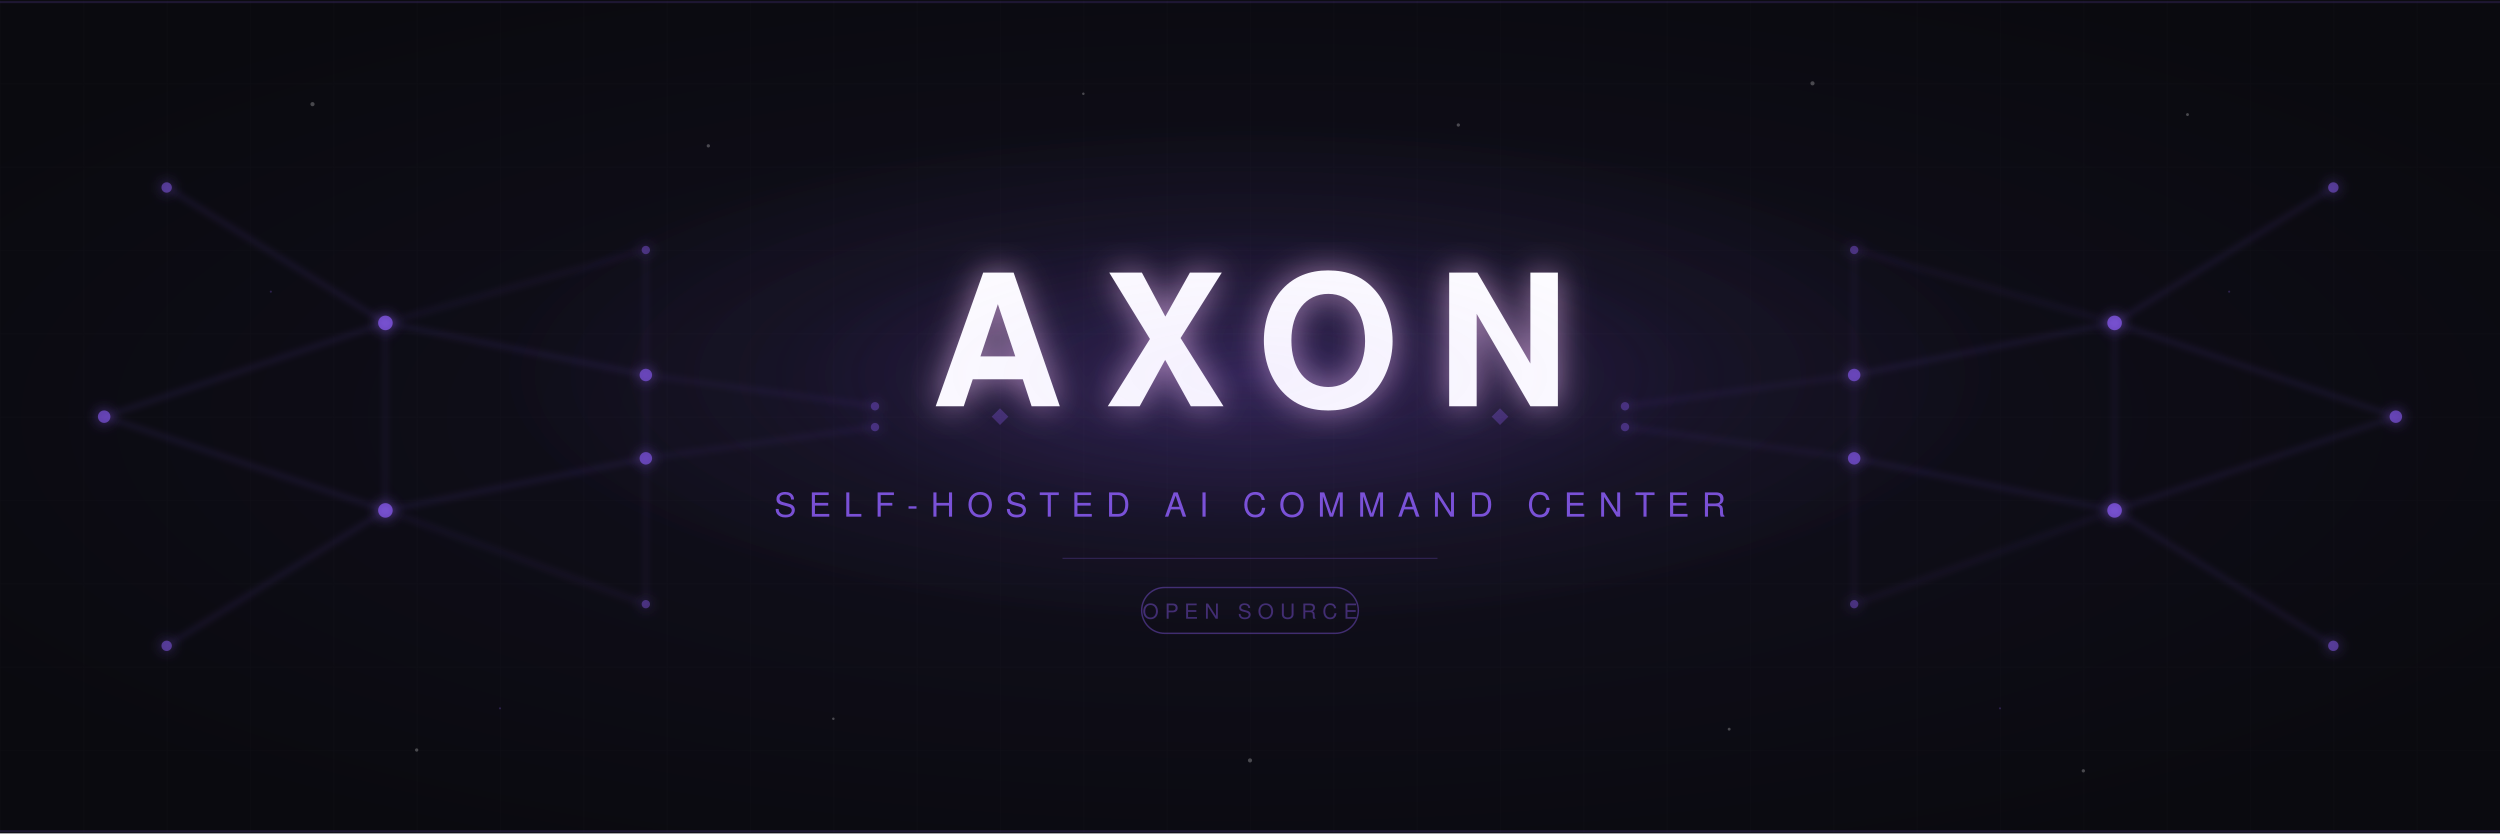
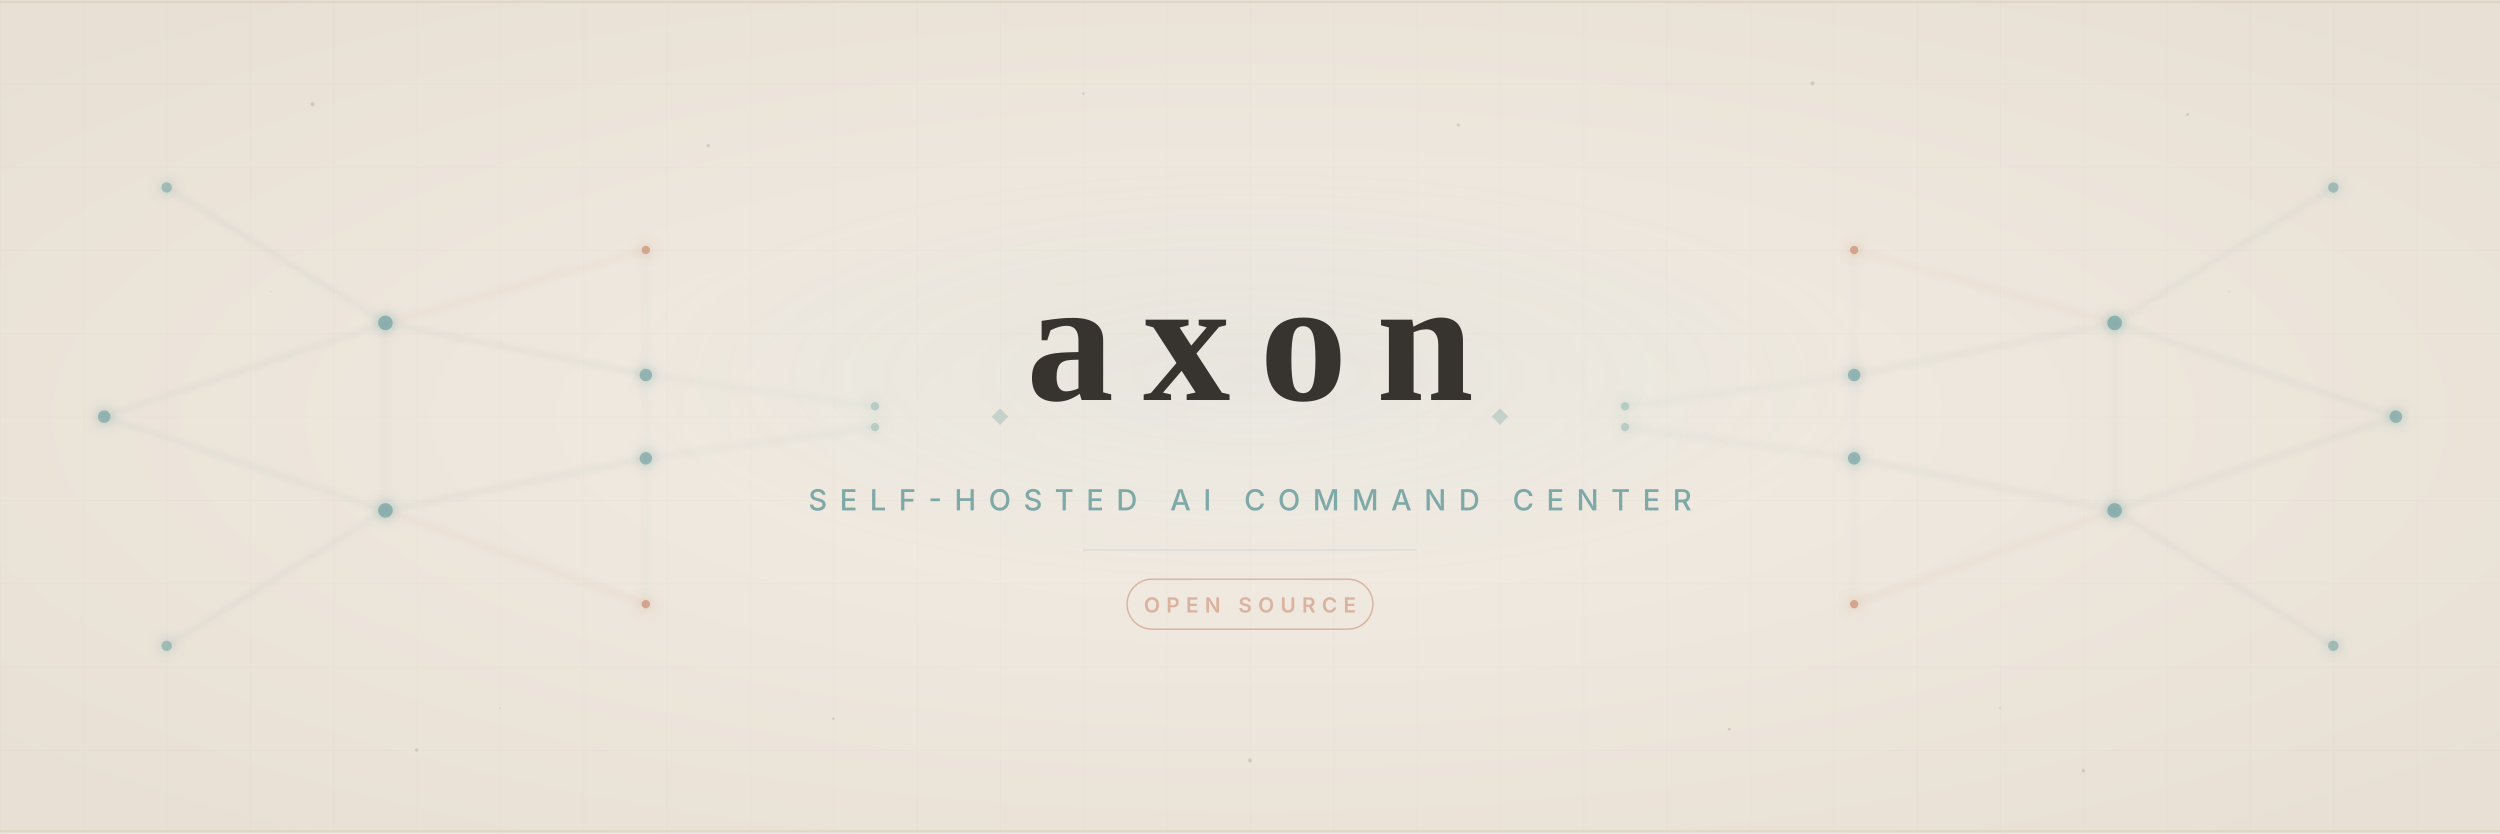
<svg xmlns="http://www.w3.org/2000/svg" viewBox="0 0 1200 400" width="1200" height="400">
  <defs>
-     <radialGradient id="bgGlow" cx="50%" cy="50%" r="60%">
-       <stop offset="0%" stop-color="#12101f" />
-       <stop offset="100%" stop-color="#0a0a0f" />
+     <radialGradient id="bgWarm" cx="50%" cy="50%" r="65%">
+       <stop offset="0%" stop-color="#F3EDE5" />
+       <stop offset="100%" stop-color="#E8E0D4" />
    </radialGradient>
-     <radialGradient id="titleGlow" cx="50%" cy="45%" r="30%">
-       <stop offset="0%" stop-color="#8b5cf6" stop-opacity="0.18" />
-       <stop offset="60%" stop-color="#8b5cf6" stop-opacity="0.04" />
-       <stop offset="100%" stop-color="#8b5cf6" stop-opacity="0" />
+     <radialGradient id="titleGlow" cx="50%" cy="45%" r="25%">
+       <stop offset="0%" stop-color="#6B9E9E" stop-opacity="0.08" />
+       <stop offset="100%" stop-color="#6B9E9E" stop-opacity="0" />
    </radialGradient>
    <linearGradient id="lineFadeL" x1="0%" y1="0%" x2="100%" y2="0%">
-       <stop offset="0%" stop-color="#8b5cf6" stop-opacity="0" />
-       <stop offset="100%" stop-color="#8b5cf6" stop-opacity="0.5" />
+       <stop offset="0%" stop-color="#6B9E9E" stop-opacity="0" />
+       <stop offset="100%" stop-color="#6B9E9E" stop-opacity="0.45" />
    </linearGradient>
    <linearGradient id="lineFadeR" x1="0%" y1="0%" x2="100%" y2="0%">
-       <stop offset="0%" stop-color="#8b5cf6" stop-opacity="0.5" />
-       <stop offset="100%" stop-color="#8b5cf6" stop-opacity="0" />
+       <stop offset="0%" stop-color="#6B9E9E" stop-opacity="0.45" />
+       <stop offset="100%" stop-color="#6B9E9E" stop-opacity="0" />
    </linearGradient>
    <pattern id="grid" width="40" height="40" patternUnits="userSpaceOnUse">
-       <path d="M 40 0 L 0 0 0 40" fill="none" stroke="#ffffff" stroke-opacity="0.018" stroke-width="0.5" />
+       <path d="M 40 0 L 0 0 0 40" fill="none" stroke="#37342F" stroke-opacity="0.03" stroke-width="0.5" />
    </pattern>
-     <filter id="textGlow" x="-20%" y="-20%" width="140%" height="140%">
-       <feGaussianBlur in="SourceGraphic" stdDeviation="8" result="blur" />
-       <feColorMatrix in="blur" type="matrix" values="0.55 0 0.55 0 0.34                 0 0.36 0 0 0.22                 0.55 0 0.96 0 0.96                 0 0 0 0.6 0" result="glow" />
-       <feMerge>
-         <feMergeNode in="glow" />
-         <feMergeNode in="SourceGraphic" />
-       </feMerge>
-     </filter>
    <filter id="softGlow" x="-100%" y="-100%" width="300%" height="300%">
      <feGaussianBlur stdDeviation="3" result="blur" />
      <feMerge>
        <feMergeNode in="blur" />
        <feMergeNode in="SourceGraphic" />
      </feMerge>
    </filter>
    <filter id="connectionGlow" x="-10%" y="-50%" width="120%" height="200%">
      <feGaussianBlur stdDeviation="1.5" />
    </filter>
  </defs>
-   <rect width="1200" height="400" fill="url(#bgGlow)" />
+   <rect width="1200" height="400" fill="url(#bgWarm)" />
  <rect width="1200" height="400" fill="url(#grid)" />
  <rect width="1200" height="400" fill="url(#titleGlow)" />
-   <g opacity="0.35" filter="url(#connectionGlow)">
-     <line x1="80" y1="90" x2="185" y2="155" stroke="#8b5cf6" stroke-width="0.7" />
-     <line x1="50" y1="200" x2="185" y2="155" stroke="#8b5cf6" stroke-width="0.7" />
-     <line x1="80" y1="310" x2="185" y2="245" stroke="#8b5cf6" stroke-width="0.7" />
-     <line x1="50" y1="200" x2="185" y2="245" stroke="#8b5cf6" stroke-width="0.7" />
-     <line x1="185" y1="155" x2="185" y2="245" stroke="#8b5cf6" stroke-width="0.5" />
-     <line x1="185" y1="155" x2="310" y2="180" stroke="#8b5cf6" stroke-width="0.7" />
-     <line x1="185" y1="245" x2="310" y2="220" stroke="#8b5cf6" stroke-width="0.7" />
-     <line x1="185" y1="155" x2="310" y2="120" stroke="#8b5cf6" stroke-width="0.5" />
-     <line x1="185" y1="245" x2="310" y2="290" stroke="#8b5cf6" stroke-width="0.5" />
-     <line x1="310" y1="120" x2="310" y2="180" stroke="#8b5cf6" stroke-width="0.4" />
-     <line x1="310" y1="220" x2="310" y2="290" stroke="#8b5cf6" stroke-width="0.4" />
-     <line x1="310" y1="180" x2="310" y2="220" stroke="#8b5cf6" stroke-width="0.4" />
-     <line x1="1120" y1="90" x2="1015" y2="155" stroke="#8b5cf6" stroke-width="0.7" />
-     <line x1="1150" y1="200" x2="1015" y2="155" stroke="#8b5cf6" stroke-width="0.7" />
-     <line x1="1120" y1="310" x2="1015" y2="245" stroke="#8b5cf6" stroke-width="0.7" />
-     <line x1="1150" y1="200" x2="1015" y2="245" stroke="#8b5cf6" stroke-width="0.7" />
-     <line x1="1015" y1="155" x2="1015" y2="245" stroke="#8b5cf6" stroke-width="0.5" />
-     <line x1="1015" y1="155" x2="890" y2="180" stroke="#8b5cf6" stroke-width="0.7" />
-     <line x1="1015" y1="245" x2="890" y2="220" stroke="#8b5cf6" stroke-width="0.7" />
-     <line x1="1015" y1="155" x2="890" y2="120" stroke="#8b5cf6" stroke-width="0.5" />
-     <line x1="1015" y1="245" x2="890" y2="290" stroke="#8b5cf6" stroke-width="0.5" />
-     <line x1="890" y1="120" x2="890" y2="180" stroke="#8b5cf6" stroke-width="0.4" />
-     <line x1="890" y1="220" x2="890" y2="290" stroke="#8b5cf6" stroke-width="0.4" />
-     <line x1="890" y1="180" x2="890" y2="220" stroke="#8b5cf6" stroke-width="0.4" />
-     <line x1="310" y1="180" x2="420" y2="195" stroke="#8b5cf6" stroke-width="0.5" />
-     <line x1="310" y1="220" x2="420" y2="205" stroke="#8b5cf6" stroke-width="0.5" />
-     <line x1="890" y1="180" x2="780" y2="195" stroke="#8b5cf6" stroke-width="0.5" />
-     <line x1="890" y1="220" x2="780" y2="205" stroke="#8b5cf6" stroke-width="0.5" />
+   <g opacity="0.3" filter="url(#connectionGlow)">
+     <line x1="80" y1="90" x2="185" y2="155" stroke="#6B9E9E" stroke-width="0.7" />
+     <line x1="50" y1="200" x2="185" y2="155" stroke="#6B9E9E" stroke-width="0.7" />
+     <line x1="80" y1="310" x2="185" y2="245" stroke="#6B9E9E" stroke-width="0.7" />
+     <line x1="50" y1="200" x2="185" y2="245" stroke="#6B9E9E" stroke-width="0.7" />
+     <line x1="185" y1="155" x2="185" y2="245" stroke="#6B9E9E" stroke-width="0.5" />
+     <line x1="185" y1="155" x2="310" y2="180" stroke="#6B9E9E" stroke-width="0.7" />
+     <line x1="185" y1="245" x2="310" y2="220" stroke="#6B9E9E" stroke-width="0.7" />
+     <line x1="185" y1="155" x2="310" y2="120" stroke="#C07050" stroke-width="0.5" />
+     <line x1="185" y1="245" x2="310" y2="290" stroke="#C07050" stroke-width="0.5" />
+     <line x1="310" y1="120" x2="310" y2="180" stroke="#6B9E9E" stroke-width="0.4" />
+     <line x1="310" y1="220" x2="310" y2="290" stroke="#6B9E9E" stroke-width="0.4" />
+     <line x1="310" y1="180" x2="310" y2="220" stroke="#6B9E9E" stroke-width="0.4" />
+     <line x1="1120" y1="90" x2="1015" y2="155" stroke="#6B9E9E" stroke-width="0.7" />
+     <line x1="1150" y1="200" x2="1015" y2="155" stroke="#6B9E9E" stroke-width="0.7" />
+     <line x1="1120" y1="310" x2="1015" y2="245" stroke="#6B9E9E" stroke-width="0.7" />
+     <line x1="1150" y1="200" x2="1015" y2="245" stroke="#6B9E9E" stroke-width="0.7" />
+     <line x1="1015" y1="155" x2="1015" y2="245" stroke="#6B9E9E" stroke-width="0.5" />
+     <line x1="1015" y1="155" x2="890" y2="180" stroke="#6B9E9E" stroke-width="0.7" />
+     <line x1="1015" y1="245" x2="890" y2="220" stroke="#6B9E9E" stroke-width="0.7" />
+     <line x1="1015" y1="155" x2="890" y2="120" stroke="#C07050" stroke-width="0.5" />
+     <line x1="1015" y1="245" x2="890" y2="290" stroke="#C07050" stroke-width="0.5" />
+     <line x1="890" y1="120" x2="890" y2="180" stroke="#6B9E9E" stroke-width="0.4" />
+     <line x1="890" y1="220" x2="890" y2="290" stroke="#6B9E9E" stroke-width="0.4" />
+     <line x1="890" y1="180" x2="890" y2="220" stroke="#6B9E9E" stroke-width="0.4" />
+     <line x1="310" y1="180" x2="420" y2="195" stroke="#6B9E9E" stroke-width="0.5" />
+     <line x1="310" y1="220" x2="420" y2="205" stroke="#6B9E9E" stroke-width="0.5" />
+     <line x1="890" y1="180" x2="780" y2="195" stroke="#6B9E9E" stroke-width="0.5" />
+     <line x1="890" y1="220" x2="780" y2="205" stroke="#6B9E9E" stroke-width="0.5" />
  </g>
  <g filter="url(#softGlow)">
-     <circle cx="80" cy="90" r="2.5" fill="#8b5cf6" opacity="0.5">
-       <animate attributeName="opacity" values="0.5;0.8;0.5" dur="4s" repeatCount="indefinite" />
-     </circle>
-     <circle cx="50" cy="200" r="3" fill="#8b5cf6" opacity="0.6">
-       <animate attributeName="opacity" values="0.6;0.9;0.6" dur="5s" repeatCount="indefinite" />
-     </circle>
-     <circle cx="80" cy="310" r="2.5" fill="#8b5cf6" opacity="0.5">
-       <animate attributeName="opacity" values="0.5;0.75;0.5" dur="4.5s" repeatCount="indefinite" />
-     </circle>
-     <circle cx="185" cy="155" r="3.5" fill="#8b5cf6" opacity="0.7">
-       <animate attributeName="opacity" values="0.7;1;0.7" dur="3.5s" repeatCount="indefinite" />
-     </circle>
-     <circle cx="185" cy="245" r="3.5" fill="#8b5cf6" opacity="0.7">
-       <animate attributeName="opacity" values="0.7;1;0.7" dur="4.2s" repeatCount="indefinite" />
-     </circle>
-     <circle cx="310" cy="120" r="2" fill="#8b5cf6" opacity="0.4">
-       <animate attributeName="opacity" values="0.4;0.7;0.4" dur="5s" repeatCount="indefinite" />
-     </circle>
-     <circle cx="310" cy="180" r="3" fill="#8b5cf6" opacity="0.6">
-       <animate attributeName="opacity" values="0.6;0.95;0.6" dur="3.8s" repeatCount="indefinite" />
-     </circle>
-     <circle cx="310" cy="220" r="3" fill="#8b5cf6" opacity="0.6">
-       <animate attributeName="opacity" values="0.6;0.95;0.6" dur="4.3s" repeatCount="indefinite" />
-     </circle>
-     <circle cx="310" cy="290" r="2" fill="#8b5cf6" opacity="0.4">
-       <animate attributeName="opacity" values="0.4;0.65;0.4" dur="5.5s" repeatCount="indefinite" />
-     </circle>
-     <circle cx="420" cy="195" r="2" fill="#8b5cf6" opacity="0.35">
-       <animate attributeName="opacity" values="0.35;0.6;0.35" dur="4s" repeatCount="indefinite" />
-     </circle>
-     <circle cx="420" cy="205" r="2" fill="#8b5cf6" opacity="0.35">
-       <animate attributeName="opacity" values="0.35;0.55;0.35" dur="4.8s" repeatCount="indefinite" />
-     </circle>
-     <circle cx="1120" cy="90" r="2.5" fill="#8b5cf6" opacity="0.5">
-       <animate attributeName="opacity" values="0.5;0.8;0.5" dur="4.7s" repeatCount="indefinite" />
-     </circle>
-     <circle cx="1150" cy="200" r="3" fill="#8b5cf6" opacity="0.6">
-       <animate attributeName="opacity" values="0.6;0.9;0.6" dur="5.2s" repeatCount="indefinite" />
-     </circle>
-     <circle cx="1120" cy="310" r="2.5" fill="#8b5cf6" opacity="0.5">
-       <animate attributeName="opacity" values="0.5;0.75;0.5" dur="4.3s" repeatCount="indefinite" />
-     </circle>
-     <circle cx="1015" cy="155" r="3.5" fill="#8b5cf6" opacity="0.7">
-       <animate attributeName="opacity" values="0.7;1;0.7" dur="3.9s" repeatCount="indefinite" />
-     </circle>
-     <circle cx="1015" cy="245" r="3.5" fill="#8b5cf6" opacity="0.7">
-       <animate attributeName="opacity" values="0.7;1;0.7" dur="4.6s" repeatCount="indefinite" />
-     </circle>
-     <circle cx="890" cy="120" r="2" fill="#8b5cf6" opacity="0.4">
-       <animate attributeName="opacity" values="0.4;0.7;0.4" dur="5.3s" repeatCount="indefinite" />
-     </circle>
-     <circle cx="890" cy="180" r="3" fill="#8b5cf6" opacity="0.6">
-       <animate attributeName="opacity" values="0.6;0.95;0.6" dur="4.1s" repeatCount="indefinite" />
-     </circle>
-     <circle cx="890" cy="220" r="3" fill="#8b5cf6" opacity="0.6">
-       <animate attributeName="opacity" values="0.6;0.95;0.6" dur="3.7s" repeatCount="indefinite" />
-     </circle>
-     <circle cx="890" cy="290" r="2" fill="#8b5cf6" opacity="0.4">
-       <animate attributeName="opacity" values="0.4;0.65;0.4" dur="5.1s" repeatCount="indefinite" />
-     </circle>
-     <circle cx="780" cy="195" r="2" fill="#8b5cf6" opacity="0.35">
-       <animate attributeName="opacity" values="0.35;0.6;0.35" dur="4.4s" repeatCount="indefinite" />
-     </circle>
-     <circle cx="780" cy="205" r="2" fill="#8b5cf6" opacity="0.35">
-       <animate attributeName="opacity" values="0.35;0.55;0.35" dur="4.9s" repeatCount="indefinite" />
-     </circle>
+     <circle cx="80" cy="90" r="2.5" fill="#6B9E9E" opacity="0.5" />
+     <circle cx="50" cy="200" r="3" fill="#6B9E9E" opacity="0.6" />
+     <circle cx="80" cy="310" r="2.5" fill="#6B9E9E" opacity="0.5" />
+     <circle cx="185" cy="155" r="3.5" fill="#6B9E9E" opacity="0.65" />
+     <circle cx="185" cy="245" r="3.5" fill="#6B9E9E" opacity="0.65" />
+     <circle cx="310" cy="120" r="2" fill="#C07050" opacity="0.5" />
+     <circle cx="310" cy="180" r="3" fill="#6B9E9E" opacity="0.6" />
+     <circle cx="310" cy="220" r="3" fill="#6B9E9E" opacity="0.6" />
+     <circle cx="310" cy="290" r="2" fill="#C07050" opacity="0.5" />
+     <circle cx="420" cy="195" r="2" fill="#6B9E9E" opacity="0.35" />
+     <circle cx="420" cy="205" r="2" fill="#6B9E9E" opacity="0.35" />
+     <circle cx="1120" cy="90" r="2.5" fill="#6B9E9E" opacity="0.5" />
+     <circle cx="1150" cy="200" r="3" fill="#6B9E9E" opacity="0.6" />
+     <circle cx="1120" cy="310" r="2.5" fill="#6B9E9E" opacity="0.5" />
+     <circle cx="1015" cy="155" r="3.5" fill="#6B9E9E" opacity="0.65" />
+     <circle cx="1015" cy="245" r="3.5" fill="#6B9E9E" opacity="0.65" />
+     <circle cx="890" cy="120" r="2" fill="#C07050" opacity="0.5" />
+     <circle cx="890" cy="180" r="3" fill="#6B9E9E" opacity="0.6" />
+     <circle cx="890" cy="220" r="3" fill="#6B9E9E" opacity="0.6" />
+     <circle cx="890" cy="290" r="2" fill="#C07050" opacity="0.5" />
+     <circle cx="780" cy="195" r="2" fill="#6B9E9E" opacity="0.35" />
+     <circle cx="780" cy="205" r="2" fill="#6B9E9E" opacity="0.35" />
  </g>
  <line x1="340" y1="200" x2="480" y2="200" stroke="url(#lineFadeL)" stroke-width="0.7" opacity="0.6" />
  <line x1="720" y1="200" x2="860" y2="200" stroke="url(#lineFadeR)" stroke-width="0.7" opacity="0.6" />
-   <polygon points="480,196 484,200 480,204 476,200" fill="#8b5cf6" opacity="0.3" />
-   <polygon points="720,196 724,200 720,204 716,200" fill="#8b5cf6" opacity="0.3" />
-   <g opacity="0.25">
-     <circle cx="150" cy="50" r="1" fill="#ffffff" />
-     <circle cx="340" cy="70" r="0.8" fill="#ffffff" />
-     <circle cx="520" cy="45" r="0.6" fill="#ffffff" />
-     <circle cx="700" cy="60" r="0.8" fill="#ffffff" />
-     <circle cx="870" cy="40" r="1" fill="#ffffff" />
-     <circle cx="1050" cy="55" r="0.7" fill="#ffffff" />
-     <circle cx="200" cy="360" r="0.8" fill="#ffffff" />
-     <circle cx="400" cy="345" r="0.6" fill="#ffffff" />
-     <circle cx="600" cy="365" r="1" fill="#ffffff" />
-     <circle cx="830" cy="350" r="0.7" fill="#ffffff" />
-     <circle cx="1000" cy="370" r="0.8" fill="#ffffff" />
-     <circle cx="130" cy="140" r="0.5" fill="#8b5cf6" />
-     <circle cx="1070" cy="140" r="0.5" fill="#8b5cf6" />
-     <circle cx="240" cy="340" r="0.5" fill="#8b5cf6" />
-     <circle cx="960" cy="340" r="0.5" fill="#8b5cf6" />
+   <polygon points="480,196 484,200 480,204 476,200" fill="#6B9E9E" opacity="0.3" />
+   <polygon points="720,196 724,200 720,204 716,200" fill="#6B9E9E" opacity="0.3" />
+   <g opacity="0.15">
+     <circle cx="150" cy="50" r="1" fill="#37342F" />
+     <circle cx="340" cy="70" r="0.8" fill="#37342F" />
+     <circle cx="520" cy="45" r="0.6" fill="#37342F" />
+     <circle cx="700" cy="60" r="0.8" fill="#37342F" />
+     <circle cx="870" cy="40" r="1" fill="#37342F" />
+     <circle cx="1050" cy="55" r="0.7" fill="#37342F" />
+     <circle cx="200" cy="360" r="0.8" fill="#37342F" />
+     <circle cx="400" cy="345" r="0.6" fill="#37342F" />
+     <circle cx="600" cy="365" r="1" fill="#37342F" />
+     <circle cx="830" cy="350" r="0.7" fill="#37342F" />
+     <circle cx="1000" cy="370" r="0.8" fill="#37342F" />
+     <circle cx="130" cy="140" r="0.5" fill="#6B9E9E" />
+     <circle cx="1070" cy="140" r="0.5" fill="#6B9E9E" />
+     <circle cx="240" cy="340" r="0.5" fill="#C07050" />
+     <circle cx="960" cy="340" r="0.5" fill="#C07050" />
  </g>
-   <text x="600" y="195" text-anchor="middle" font-family="system-ui, -apple-system, 'Segoe UI', Helvetica, Arial, sans-serif" font-size="88" font-weight="700" letter-spacing="18" fill="#ffffff" filter="url(#textGlow)">AXON</text>
-   <text x="600" y="248" text-anchor="middle" font-family="system-ui, -apple-system, 'Segoe UI', Helvetica, Arial, sans-serif" font-size="16" font-weight="400" letter-spacing="6" fill="#8b5cf6" opacity="0.85">SELF-HOSTED AI COMMAND CENTER</text>
-   <line x1="510" y1="268" x2="690" y2="268" stroke="#8b5cf6" stroke-width="0.5" opacity="0.25" />
-   <g opacity="0.4">
-     <rect x="548" y="282" width="104" height="22" rx="11" fill="none" stroke="#8b5cf6" stroke-width="0.7" />
-     <text x="600" y="297" text-anchor="middle" font-family="system-ui, -apple-system, 'Segoe UI', Helvetica, Arial, sans-serif" font-size="10" font-weight="500" letter-spacing="3" fill="#8b5cf6">OPEN SOURCE</text>
+   <text x="600" y="192" text-anchor="middle" font-family="'Fraunces', Georgia, 'Times New Roman', serif" font-size="84" font-weight="800" letter-spacing="14" fill="#37342F">axon</text>
+   <text x="600" y="245" text-anchor="middle" font-family="'DM Sans', system-ui, -apple-system, sans-serif" font-size="14" font-weight="500" letter-spacing="6" fill="#6B9E9E" opacity="0.85">SELF-HOSTED AI COMMAND CENTER</text>
+   <line x1="520" y1="264" x2="680" y2="264" stroke="#6B9E9E" stroke-width="0.5" opacity="0.2" />
+   <g opacity="0.45">
+     <rect x="541" y="278" width="118" height="24" rx="12" fill="none" stroke="#C07050" stroke-width="0.7" />
+     <text x="600" y="294" text-anchor="middle" font-family="'DM Sans', system-ui, -apple-system, sans-serif" font-size="10" font-weight="600" letter-spacing="3" fill="#C07050">OPEN SOURCE</text>
  </g>
-   <line x1="0" y1="1" x2="1200" y2="1" stroke="#8b5cf6" stroke-width="1" opacity="0.15" />
-   <line x1="0" y1="399" x2="1200" y2="399" stroke="#8b5cf6" stroke-width="1" opacity="0.15" />
-   <rect width="1200" height="400" fill="url(#titleGlow)" opacity="0.5">
-     <animate attributeName="opacity" values="0.5;0.8;0.5" dur="6s" repeatCount="indefinite" />
-   </rect>
+   <line x1="0" y1="1" x2="1200" y2="1" stroke="#D1C6AB" stroke-width="1" opacity="0.4" />
+   <line x1="0" y1="399" x2="1200" y2="399" stroke="#D1C6AB" stroke-width="1" opacity="0.4" />
</svg>
